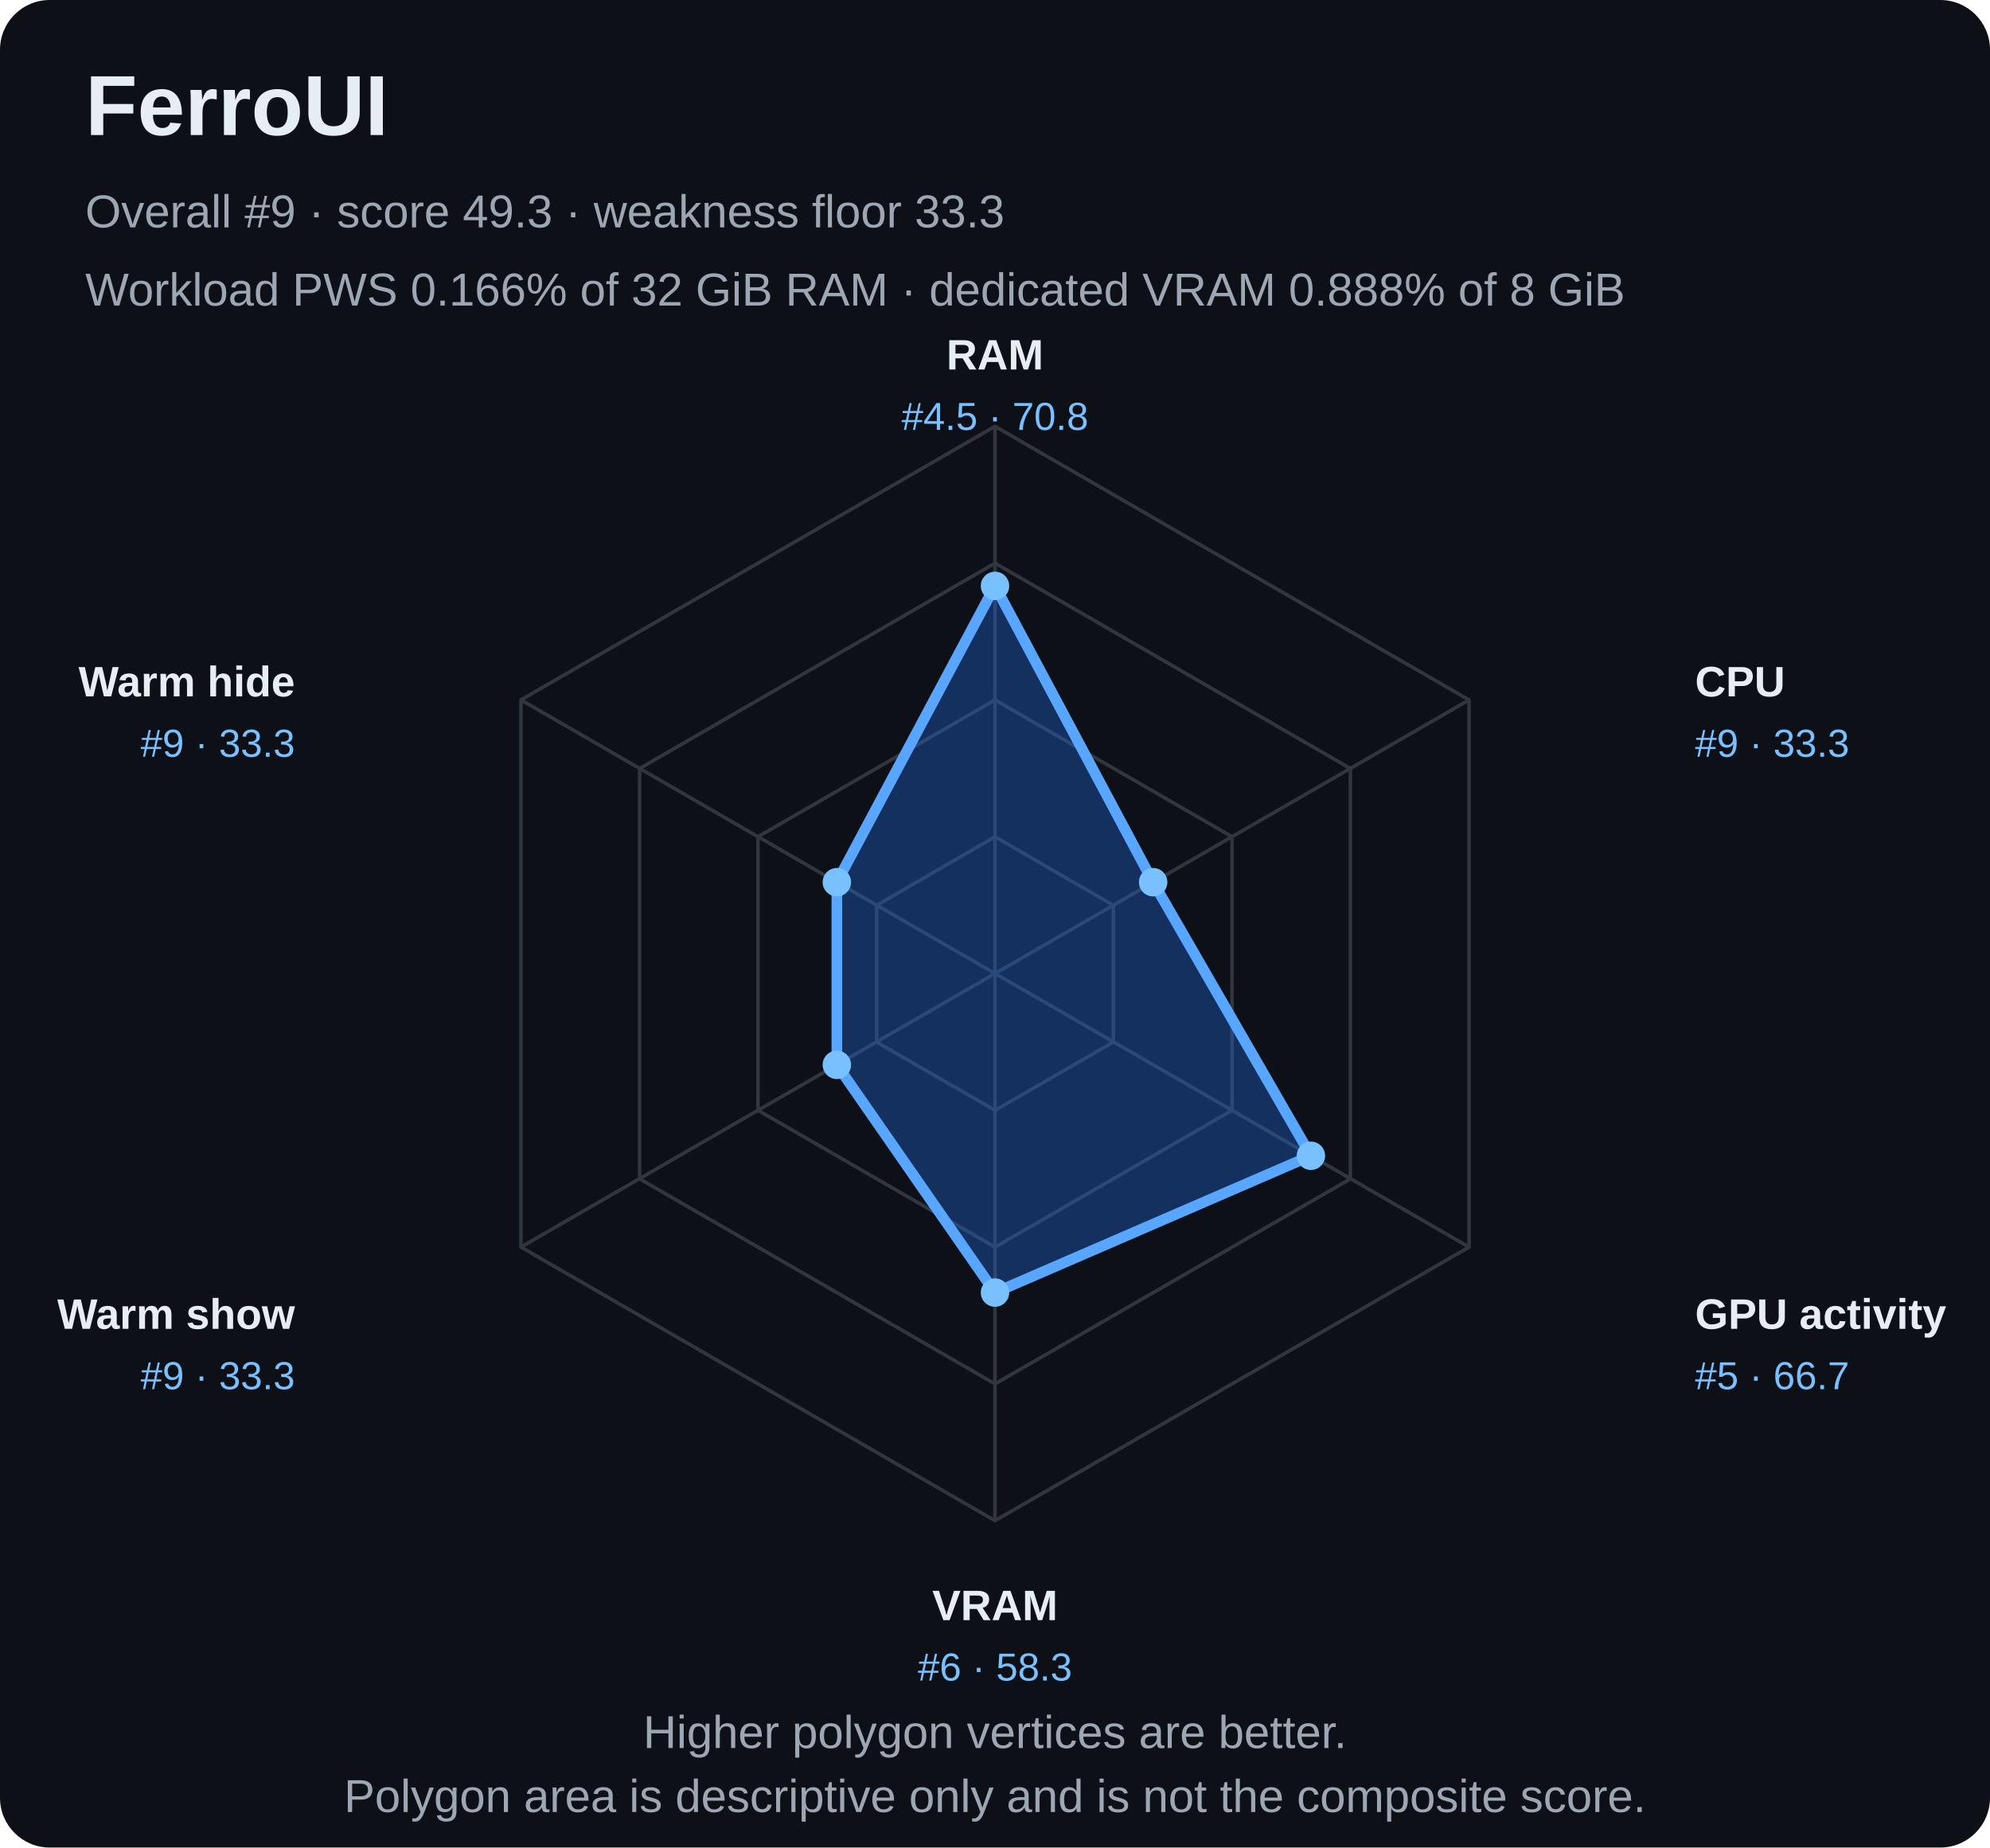
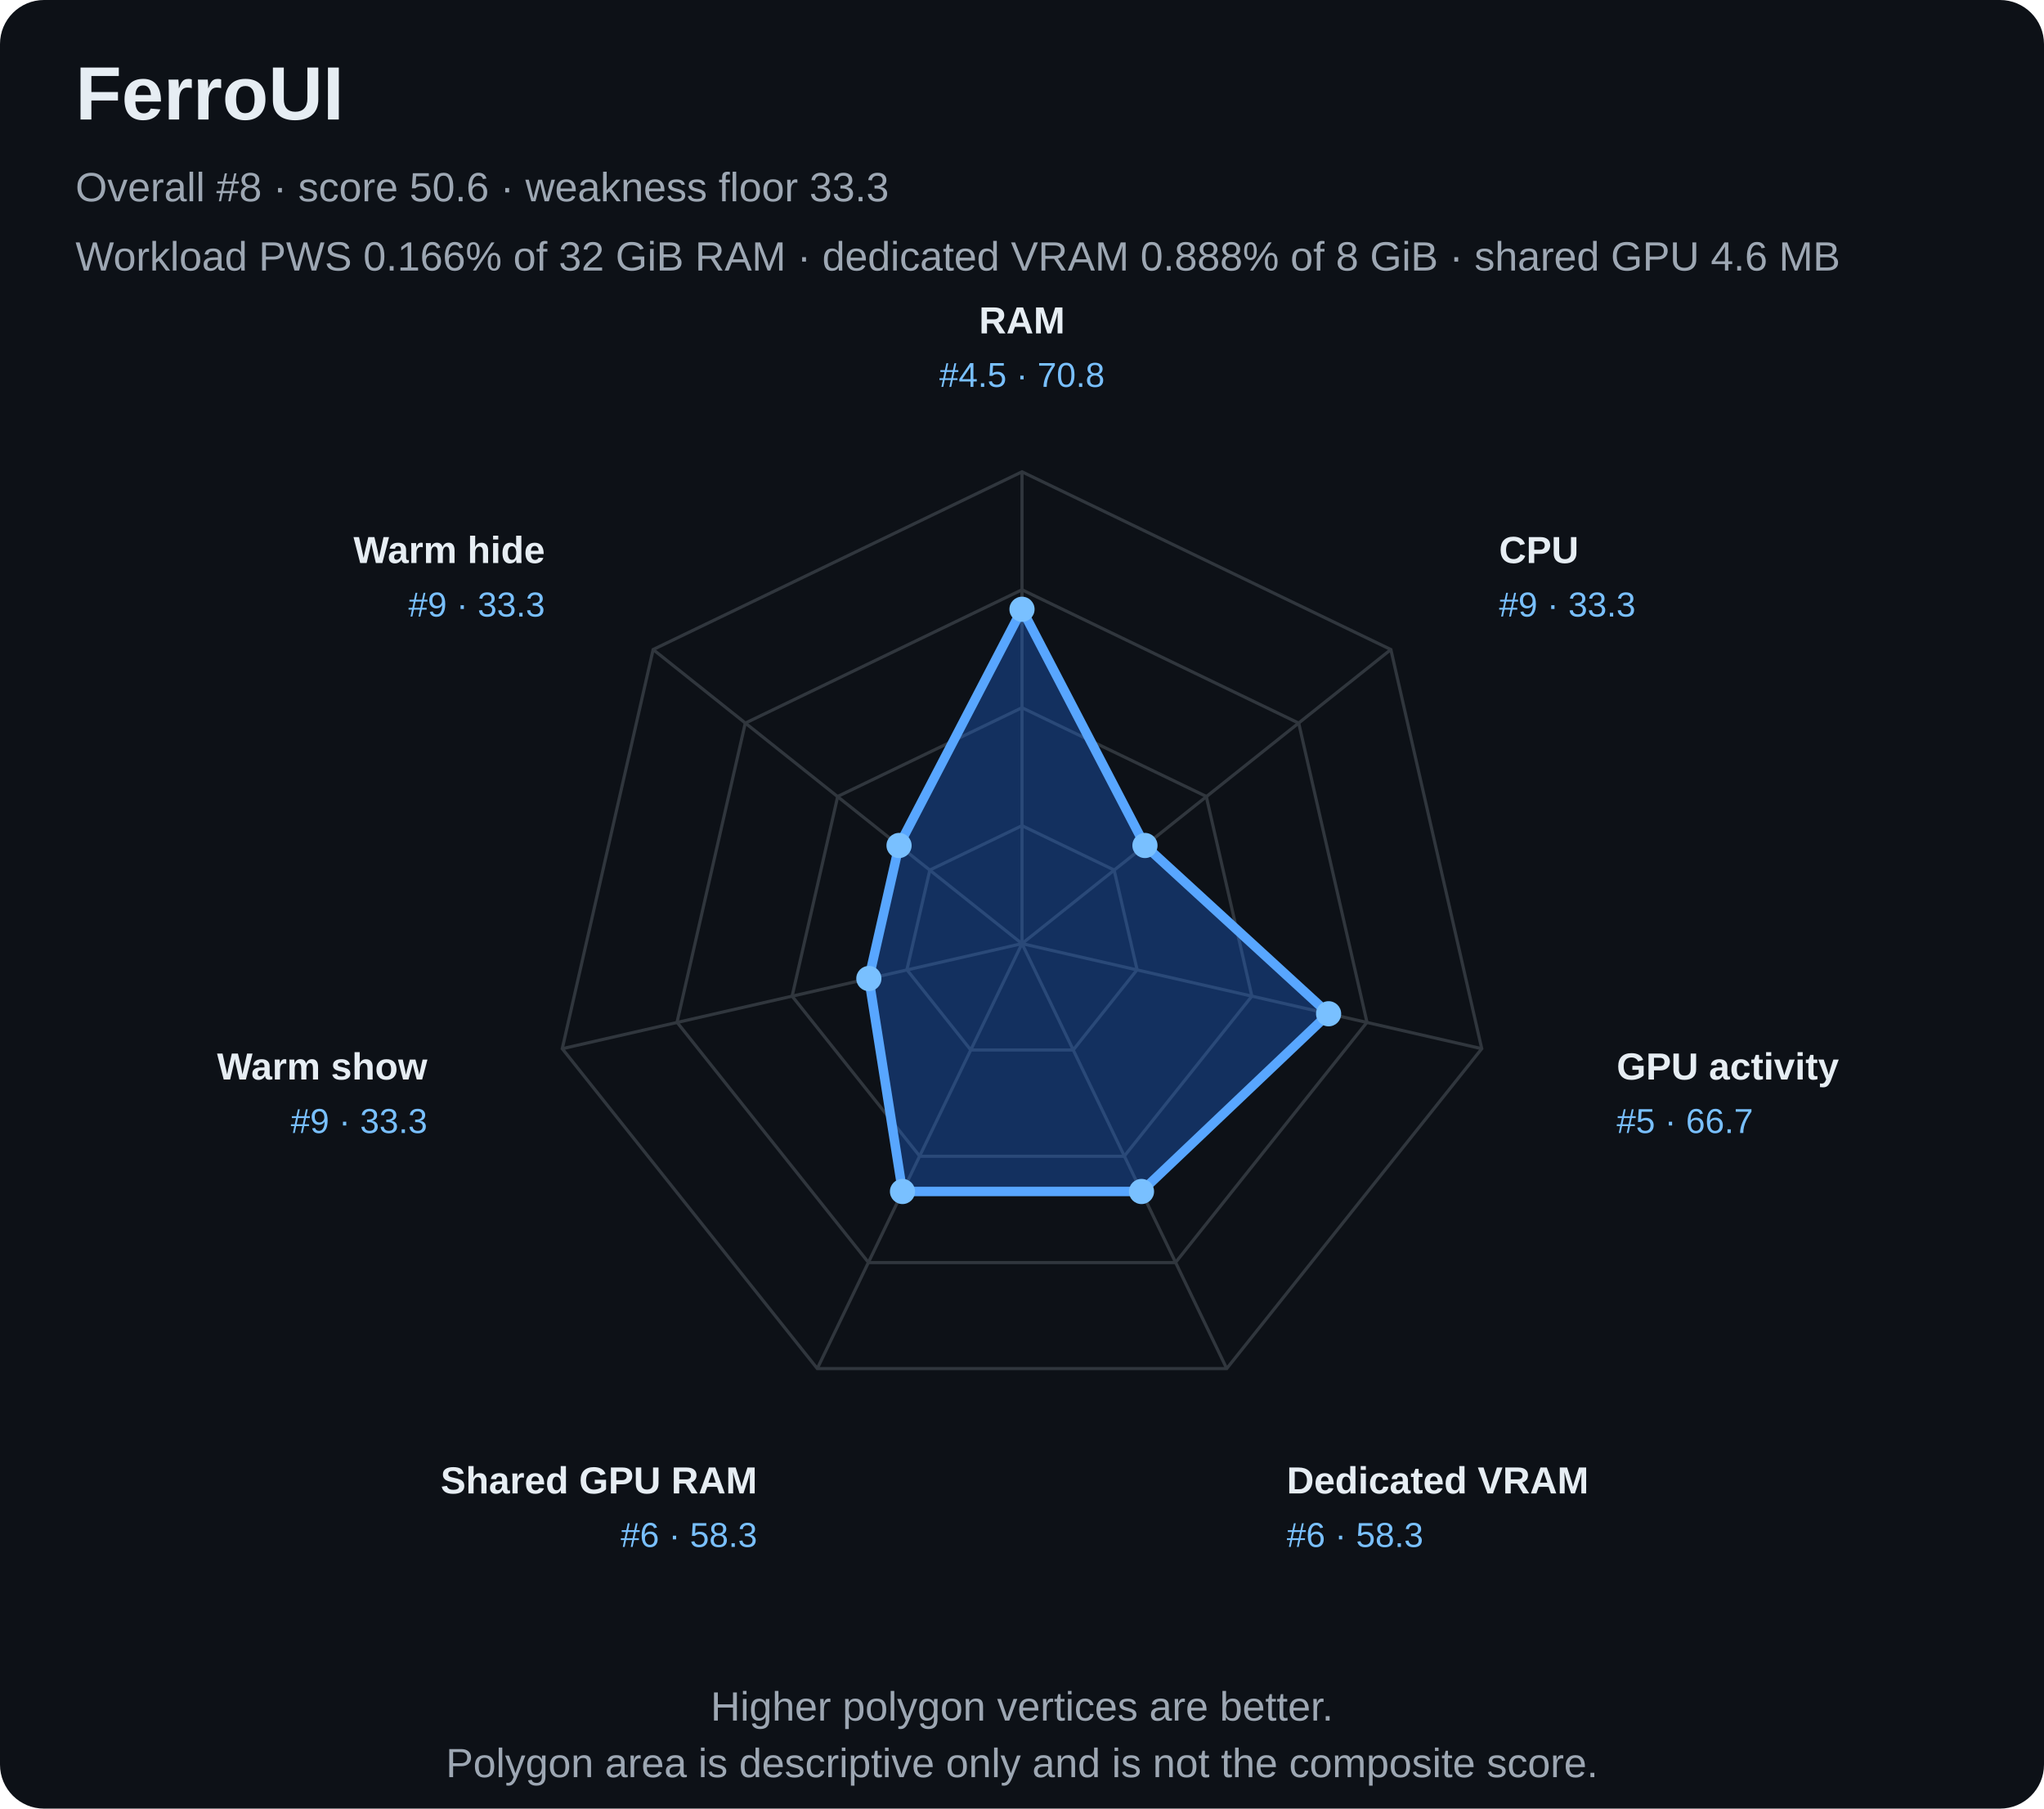
- <svg xmlns="http://www.w3.org/2000/svg" width="560" height="520" viewBox="0 0 560 520" role="img" aria-labelledby="title desc">
+ <svg xmlns="http://www.w3.org/2000/svg" width="650" height="575" viewBox="0 0 650 575" role="img" aria-labelledby="title desc">
  <style>text{font-family:"Segoe UI",Arial,sans-serif;fill:#e6edf3}.title{font-size:24px;font-weight:700}.sub{font-size:13px;fill:#9da7b3}.axis{font-size:12px;font-weight:700}.value{font-size:11px;fill:#79c0ff}.ring{fill:none;stroke:#30363d;stroke-width:1}.spoke{stroke:#30363d;stroke-width:1}.shape{fill:#1f6feb;fill-opacity:.34;stroke:#58a6ff;stroke-width:3}.dot{fill:#79c0ff}</style>
-   <rect width="560" height="520" rx="14" fill="#0d1117" />
+   <rect width="650" height="575" rx="14" fill="#0d1117" />
  <text class="title" x="24" y="38">FerroUI</text>
-   <text class="sub" x="24" y="64">Overall #9 · score 49.3 · weakness floor 33.3</text>
-   <text class="sub" x="24" y="86">Workload PWS 0.166% of 32 GiB RAM · dedicated VRAM 0.888% of 8 GiB</text>
-   <polygon class="ring" points="280.0,235.5 313.3,254.8 313.3,293.3 280.0,312.5 246.7,293.3 246.7,254.8" />
-   <polygon class="ring" points="280.0,197.0 346.7,235.5 346.7,312.5 280.0,351.0 213.3,312.5 213.3,235.5" />
-   <polygon class="ring" points="280.0,158.5 380.0,216.3 380.0,331.8 280.0,389.5 180.0,331.8 180.0,216.3" />
-   <polygon class="ring" points="280.0,120.0 413.4,197.0 413.4,351.0 280.0,428.0 146.6,351.0 146.6,197.0" />
-   <line class="spoke" x1="280" y1="274" x2="280.0" y2="120.0" />
-   <line class="spoke" x1="280" y1="274" x2="413.4" y2="197.0" />
-   <line class="spoke" x1="280" y1="274" x2="413.4" y2="351.0" />
-   <line class="spoke" x1="280" y1="274" x2="280.0" y2="428.0" />
-   <line class="spoke" x1="280" y1="274" x2="146.6" y2="351.0" />
-   <line class="spoke" x1="280" y1="274" x2="146.6" y2="197.0" />
-   <polygon class="shape" points="280.0,164.9 324.5,248.3 368.9,325.3 280.0,363.8 235.5,299.7 235.5,248.3" />
-   <circle class="dot" cx="280.0" cy="164.9" r="4" />
-   <circle class="dot" cx="324.5" cy="248.3" r="4" />
-   <circle class="dot" cx="368.9" cy="325.3" r="4" />
-   <circle class="dot" cx="280.0" cy="363.8" r="4" />
-   <circle class="dot" cx="235.5" cy="299.7" r="4" />
-   <circle class="dot" cx="235.5" cy="248.3" r="4" />
-   <text class="axis" x="280" y="104" text-anchor="middle">RAM</text>
-   <text class="value" x="280" y="121" text-anchor="middle">#4.5 · 70.8</text>
-   <text class="axis" x="477" y="196" text-anchor="start">CPU</text>
-   <text class="value" x="477" y="213" text-anchor="start">#9 · 33.3</text>
-   <text class="axis" x="477" y="374" text-anchor="start">GPU activity</text>
-   <text class="value" x="477" y="391" text-anchor="start">#5 · 66.7</text>
-   <text class="axis" x="280" y="456" text-anchor="middle">VRAM</text>
-   <text class="value" x="280" y="473" text-anchor="middle">#6 · 58.3</text>
-   <text class="axis" x="83" y="374" text-anchor="end">Warm show</text>
-   <text class="value" x="83" y="391" text-anchor="end">#9 · 33.3</text>
-   <text class="axis" x="83" y="196" text-anchor="end">Warm hide</text>
-   <text class="value" x="83" y="213" text-anchor="end">#9 · 33.3</text>
-   <text class="sub" x="280" y="492" text-anchor="middle">Higher polygon vertices are better.</text>
-   <text class="sub" x="280" y="510" text-anchor="middle">Polygon area is descriptive only and is not the composite score.</text>
+   <text class="sub" x="24" y="64">Overall #8 · score 50.6 · weakness floor 33.3</text>
+   <text class="sub" x="24" y="86">Workload PWS 0.166% of 32 GiB RAM · dedicated VRAM 0.888% of 8 GiB · shared GPU 4.6 MB</text>
+   <polygon class="ring" points="325.0,262.5 354.3,276.6 361.6,308.3 341.3,333.8 308.7,333.8 288.4,308.3 295.7,276.6" />
+   <polygon class="ring" points="325.0,225.0 383.6,253.2 398.1,316.7 357.5,367.6 292.5,367.6 251.9,316.7 266.4,253.2" />
+   <polygon class="ring" points="325.0,187.5 413.0,229.9 434.7,325.0 373.8,401.4 276.2,401.4 215.3,325.0 237.0,229.9" />
+   <polygon class="ring" points="325.0,150.0 442.3,206.5 471.2,333.4 390.1,435.1 259.9,435.1 178.8,333.4 207.7,206.5" />
+   <line class="spoke" x1="325" y1="300" x2="325.0" y2="150.0" />
+   <line class="spoke" x1="325" y1="300" x2="442.3" y2="206.5" />
+   <line class="spoke" x1="325" y1="300" x2="471.2" y2="333.4" />
+   <line class="spoke" x1="325" y1="300" x2="390.1" y2="435.1" />
+   <line class="spoke" x1="325" y1="300" x2="259.9" y2="435.1" />
+   <line class="spoke" x1="325" y1="300" x2="178.8" y2="333.4" />
+   <line class="spoke" x1="325" y1="300" x2="207.7" y2="206.5" />
+   <polygon class="shape" points="325.0,193.7 364.1,268.8 422.5,322.3 363.0,378.8 287.0,378.8 276.3,311.1 285.9,268.8" />
+   <circle class="dot" cx="325.0" cy="193.7" r="4" />
+   <circle class="dot" cx="364.1" cy="268.8" r="4" />
+   <circle class="dot" cx="422.5" cy="322.3" r="4" />
+   <circle class="dot" cx="363.0" cy="378.8" r="4" />
+   <circle class="dot" cx="287.0" cy="378.8" r="4" />
+   <circle class="dot" cx="276.3" cy="311.1" r="4" />
+   <circle class="dot" cx="285.9" cy="268.8" r="4" />
+   <text class="axis" x="325.0" y="106.0" text-anchor="middle">RAM</text>
+   <text class="value" x="325.0" y="123.0" text-anchor="middle">#4.5 · 70.8</text>
+   <text class="axis" x="476.7" y="179.0" text-anchor="start">CPU</text>
+   <text class="value" x="476.7" y="196.0" text-anchor="start">#9 · 33.3</text>
+   <text class="axis" x="514.1" y="343.2" text-anchor="start">GPU activity</text>
+   <text class="value" x="514.1" y="360.2" text-anchor="start">#5 · 66.7</text>
+   <text class="axis" x="409.2" y="474.8" text-anchor="start">Dedicated VRAM</text>
+   <text class="value" x="409.2" y="491.8" text-anchor="start">#6 · 58.3</text>
+   <text class="axis" x="240.8" y="474.8" text-anchor="end">Shared GPU RAM</text>
+   <text class="value" x="240.8" y="491.8" text-anchor="end">#6 · 58.3</text>
+   <text class="axis" x="135.9" y="343.2" text-anchor="end">Warm show</text>
+   <text class="value" x="135.9" y="360.2" text-anchor="end">#9 · 33.3</text>
+   <text class="axis" x="173.3" y="179.0" text-anchor="end">Warm hide</text>
+   <text class="value" x="173.3" y="196.0" text-anchor="end">#9 · 33.3</text>
+   <text class="sub" x="325" y="547" text-anchor="middle">Higher polygon vertices are better.</text>
+   <text class="sub" x="325" y="565" text-anchor="middle">Polygon area is descriptive only and is not the composite score.</text>
</svg>
